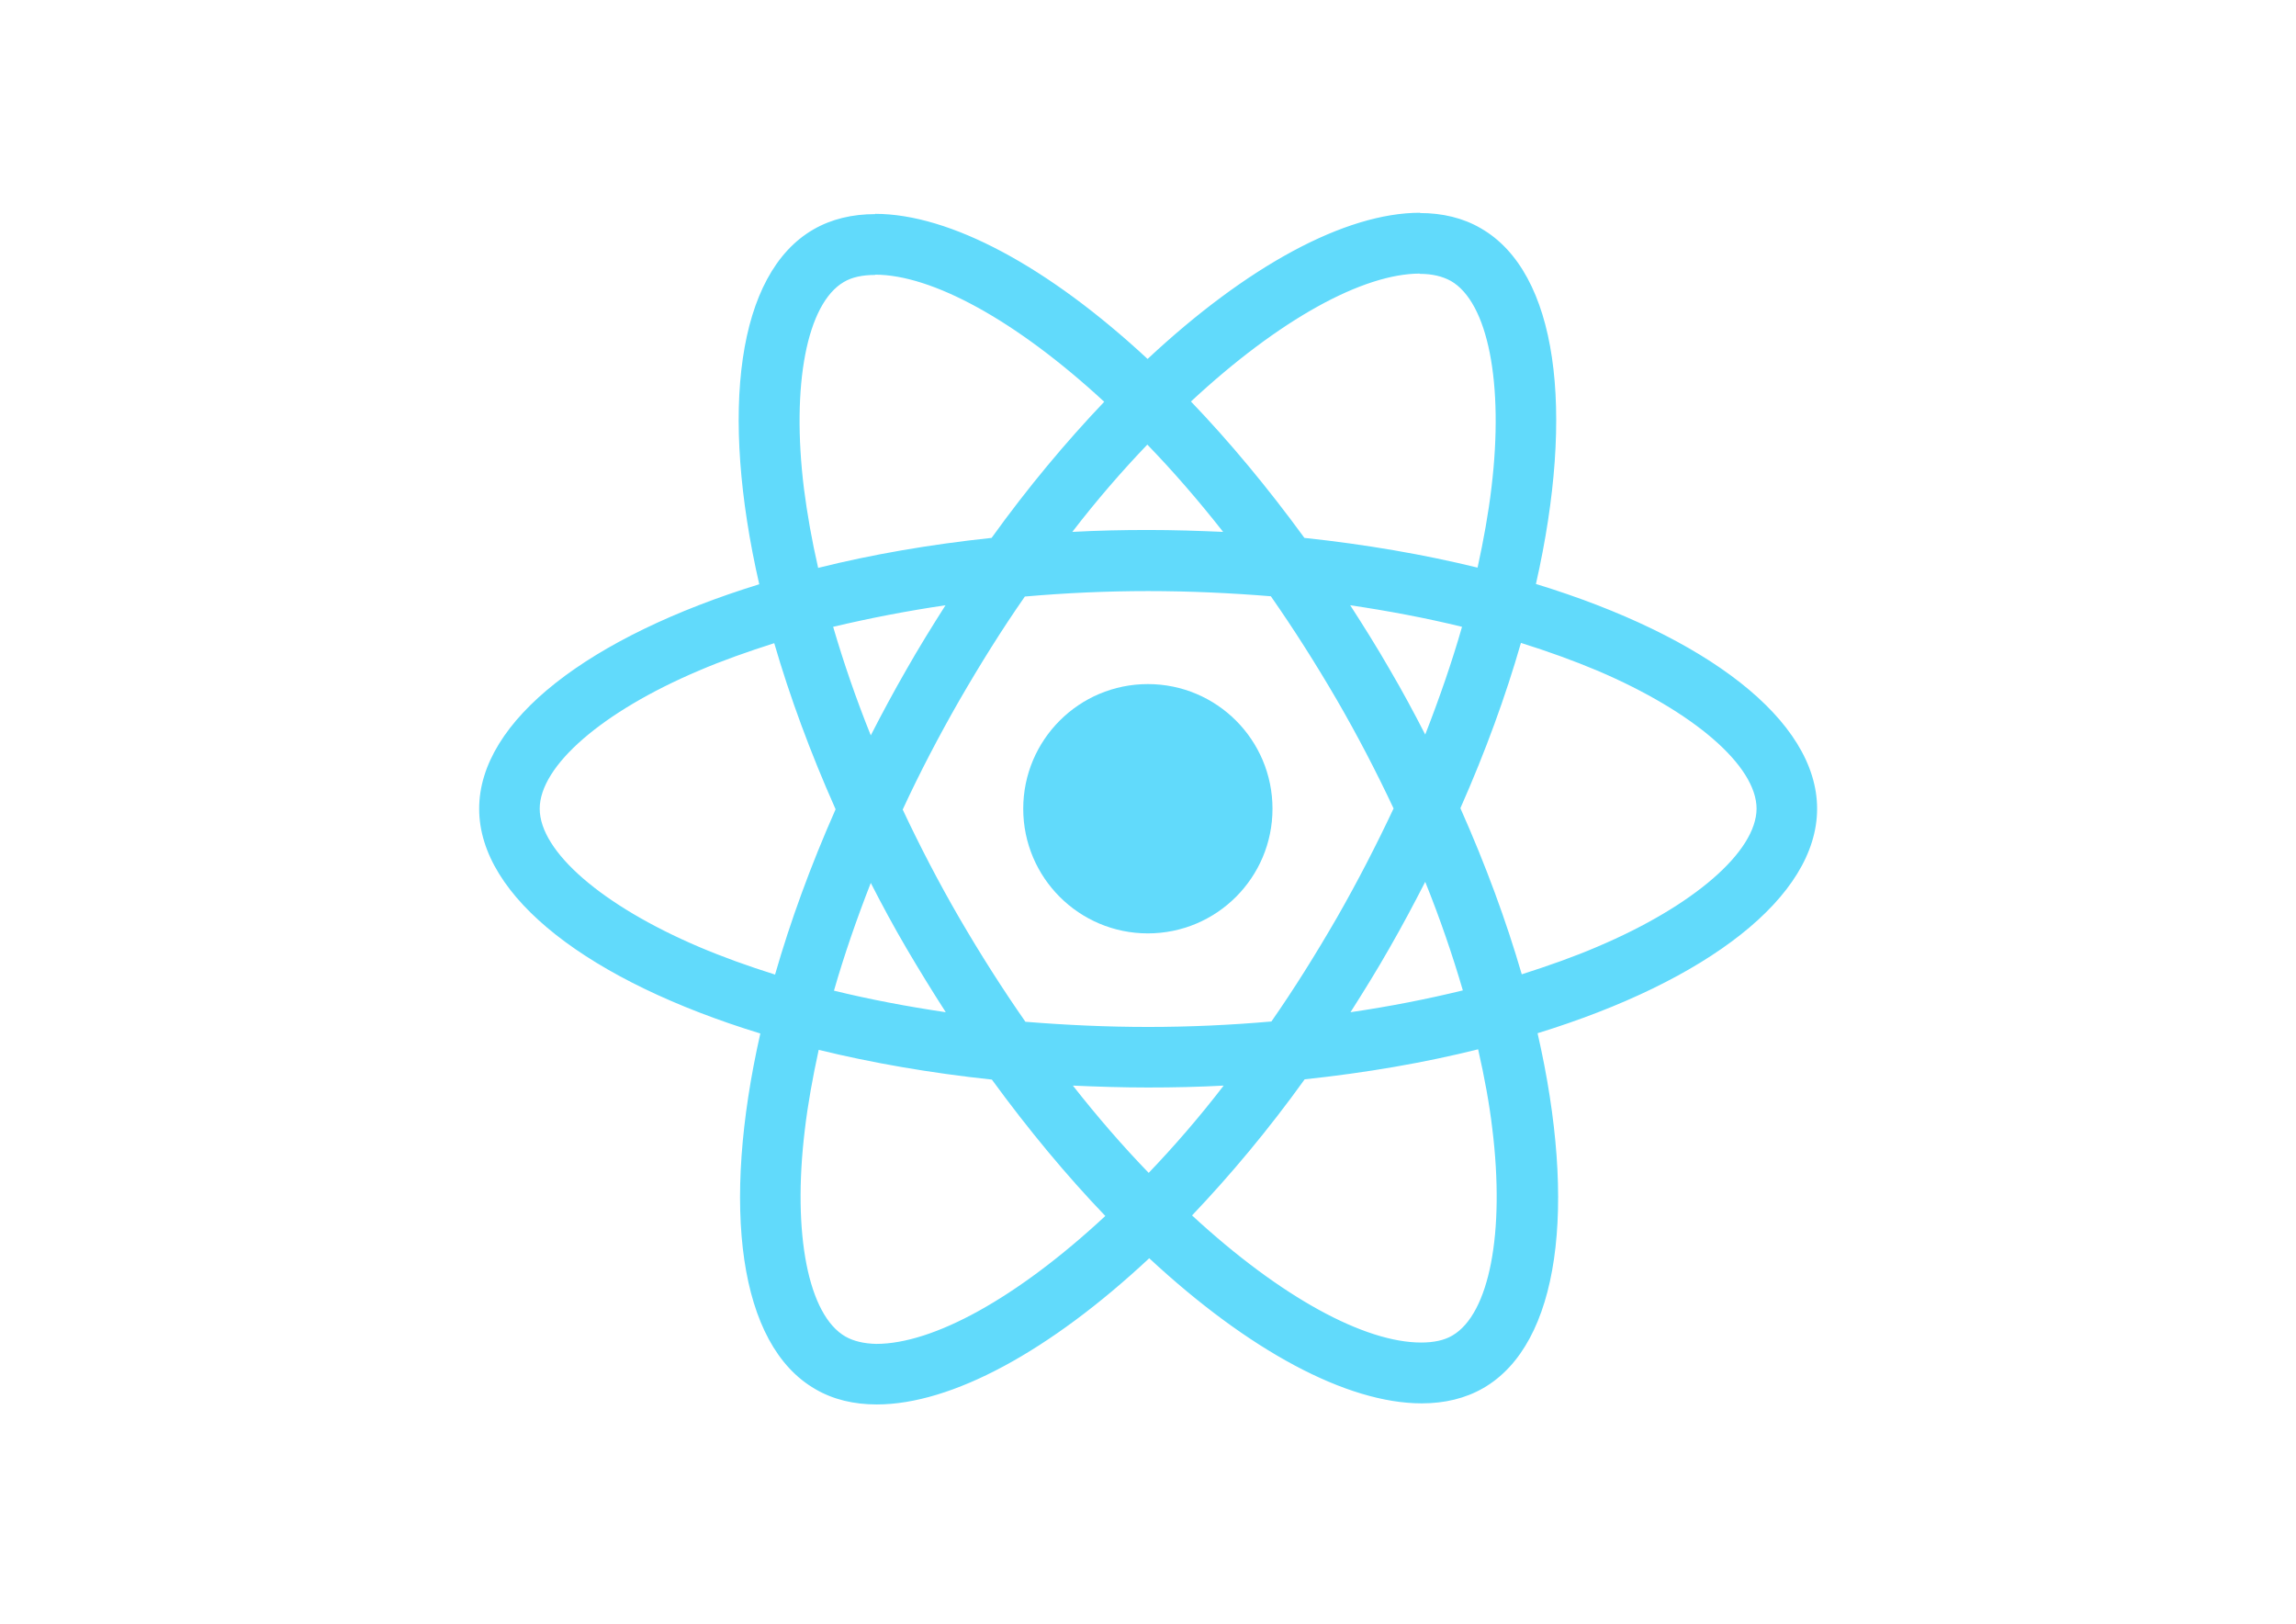
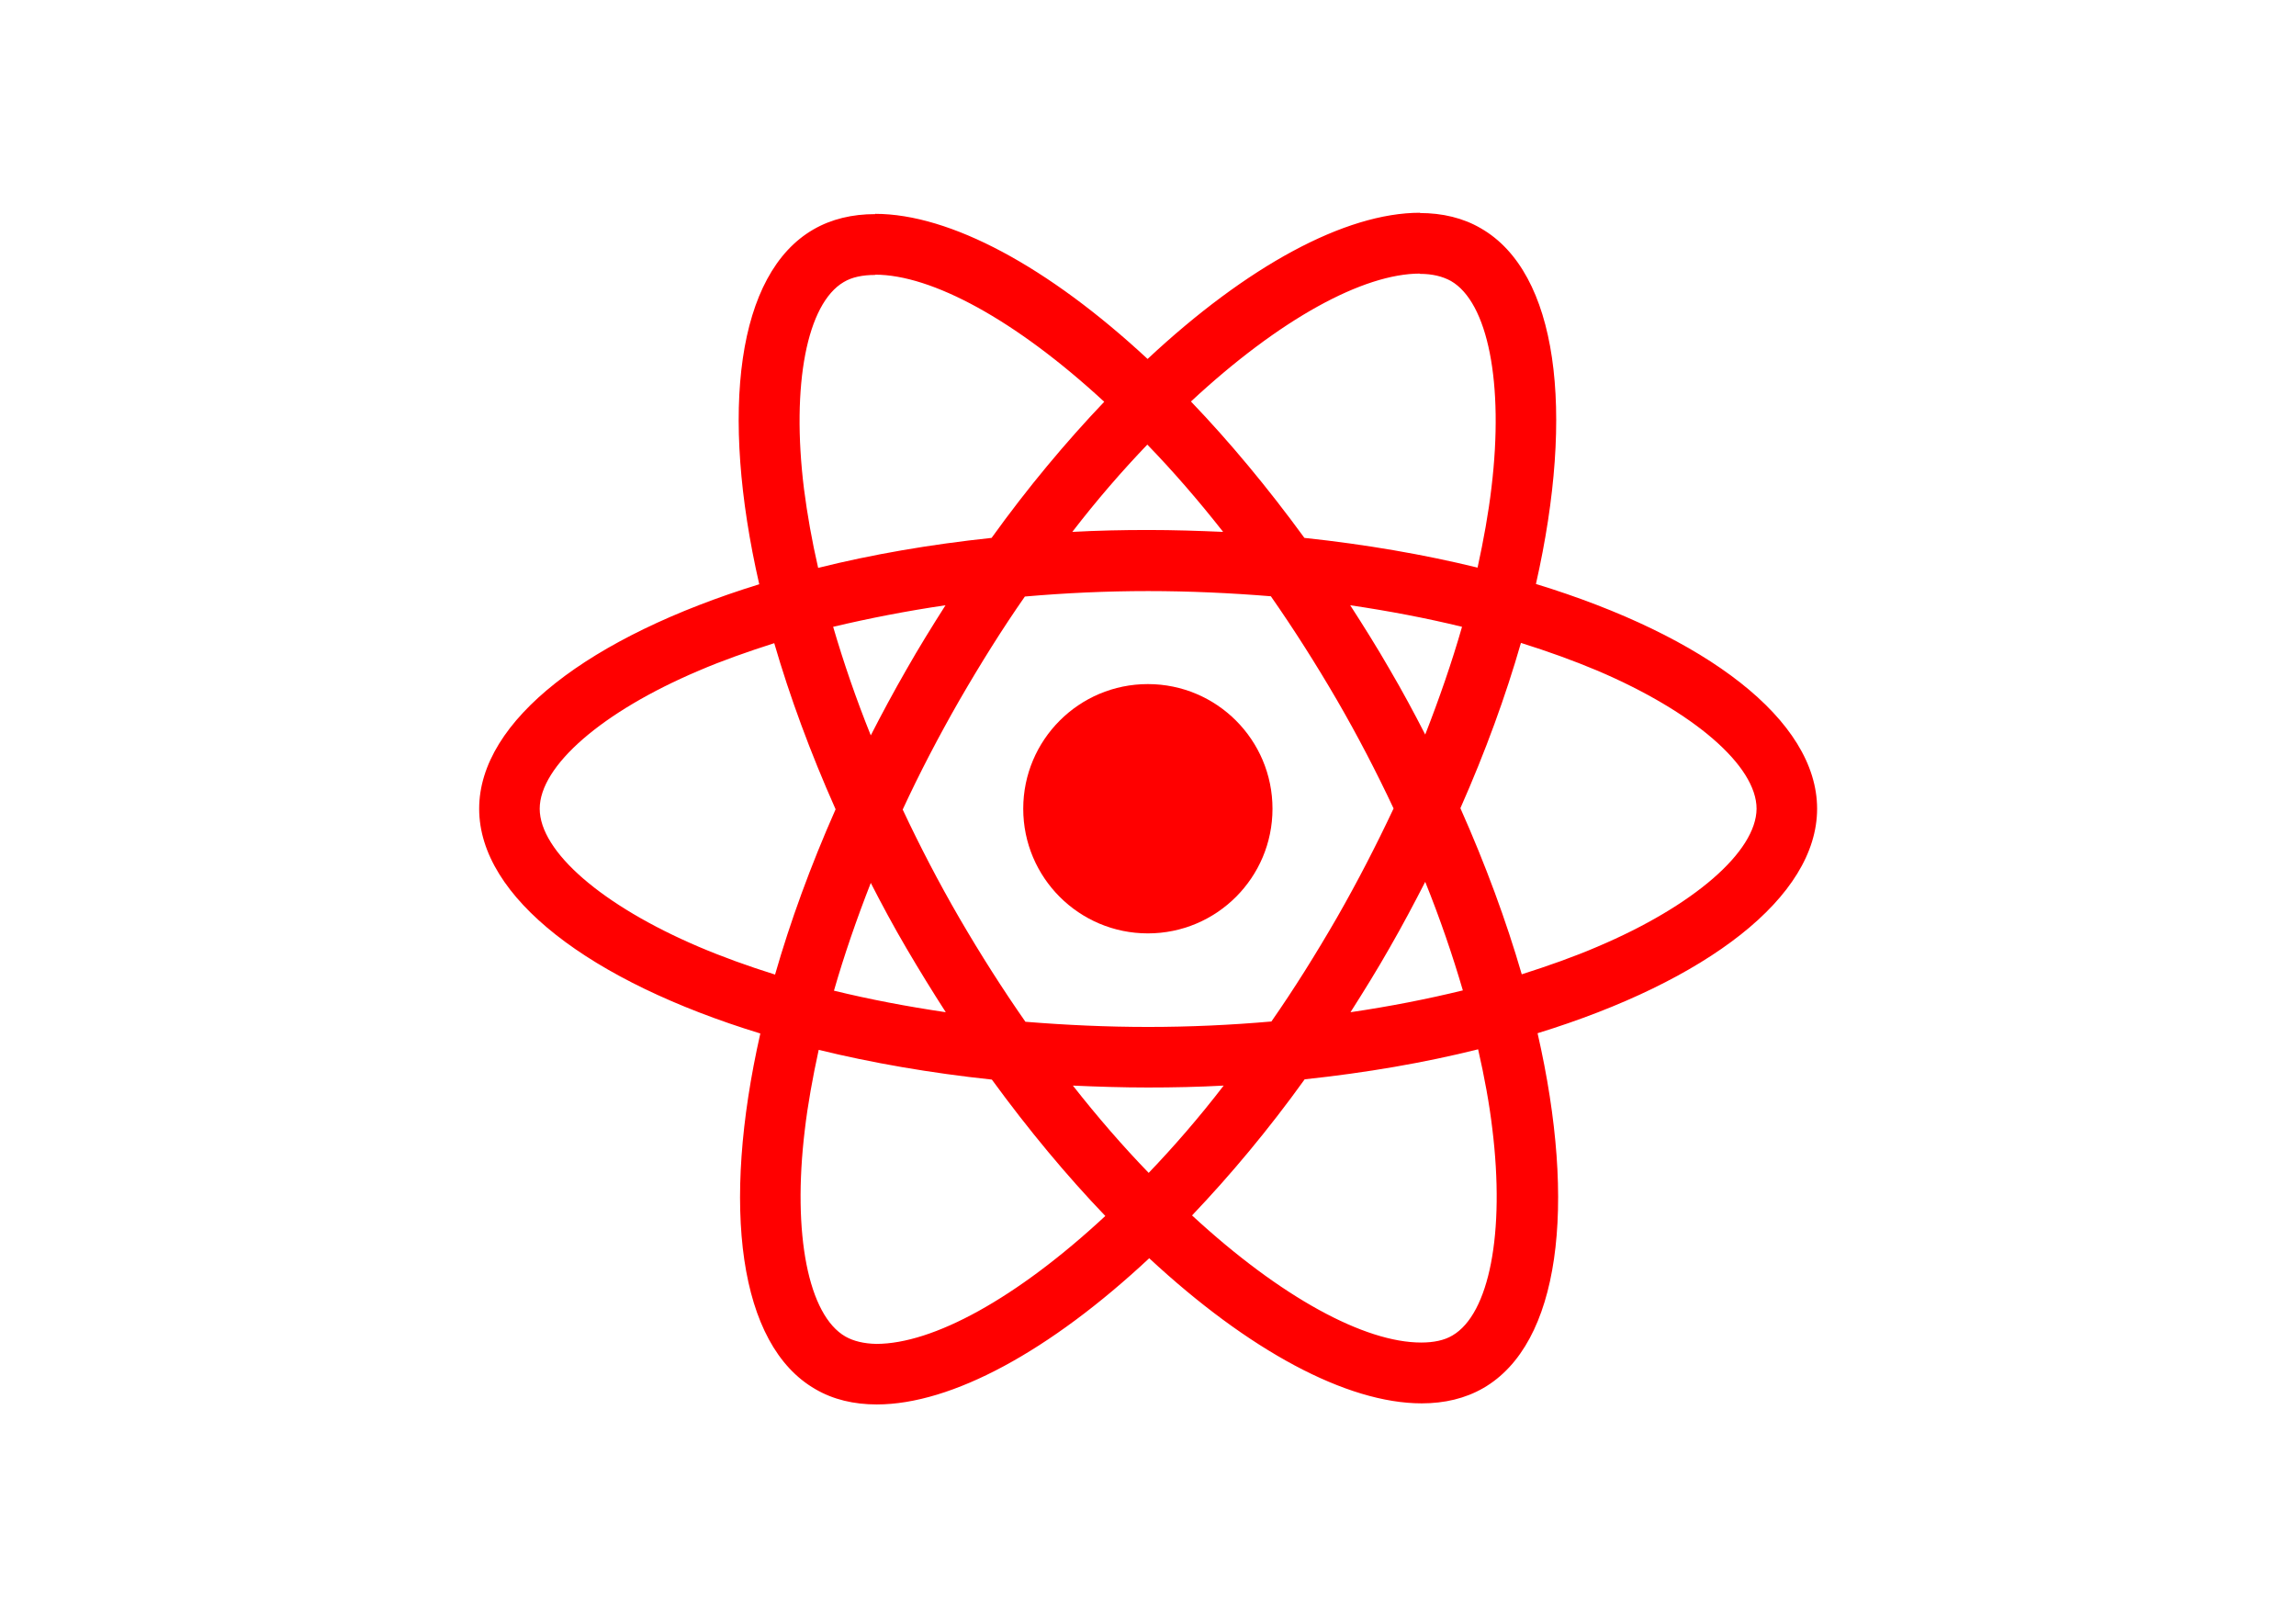
<svg xmlns="http://www.w3.org/2000/svg" viewBox="0 0 841.9 595.3">
-   <g fill="#61DAFB">
+   <g fill="red">
    <path d="M666.3 296.5c0-32.5-40.7-63.3-103.1-82.4 14.4-63.6 8-114.2-20.2-130.4-6.5-3.8-14.1-5.6-22.4-5.6v22.3c4.6 0 8.3.9 11.4 2.6 13.6 7.8 19.5 37.5 14.9 75.7-1.1 9.4-2.9 19.3-5.1 29.4-19.6-4.8-41-8.5-63.5-10.9-13.5-18.5-27.5-35.3-41.6-50 32.6-30.3 63.2-46.9 84-46.9V78c-27.5 0-63.5 19.6-99.9 53.6-36.4-33.8-72.4-53.2-99.9-53.2v22.3c20.7 0 51.4 16.5 84 46.6-14 14.7-28 31.4-41.3 49.9-22.6 2.4-44 6.1-63.6 11-2.3-10-4-19.7-5.2-29-4.7-38.2 1.1-67.9 14.6-75.8 3-1.8 6.9-2.6 11.5-2.6V78.5c-8.4 0-16 1.8-22.6 5.6-28.1 16.2-34.4 66.7-19.9 130.1-62.2 19.2-102.7 49.9-102.7 82.3 0 32.5 40.7 63.3 103.1 82.4-14.4 63.6-8 114.2 20.2 130.4 6.5 3.8 14.1 5.6 22.5 5.6 27.5 0 63.5-19.6 99.9-53.6 36.4 33.8 72.4 53.2 99.9 53.2 8.4 0 16-1.8 22.6-5.6 28.1-16.2 34.4-66.7 19.9-130.1 62-19.1 102.5-49.9 102.5-82.3zm-130.2-66.7c-3.7 12.9-8.3 26.2-13.5 39.5-4.1-8-8.4-16-13.1-24-4.6-8-9.5-15.8-14.4-23.4 14.2 2.1 27.9 4.7 41 7.9zm-45.8 106.5c-7.8 13.5-15.8 26.3-24.1 38.2-14.9 1.3-30 2-45.2 2-15.1 0-30.2-.7-45-1.9-8.3-11.9-16.4-24.6-24.2-38-7.6-13.1-14.5-26.4-20.8-39.8 6.2-13.4 13.2-26.8 20.7-39.9 7.8-13.5 15.8-26.3 24.1-38.2 14.9-1.3 30-2 45.2-2 15.1 0 30.2.7 45 1.9 8.3 11.9 16.4 24.6 24.2 38 7.6 13.1 14.5 26.4 20.8 39.8-6.3 13.4-13.2 26.8-20.7 39.9zm32.3-13c5.4 13.4 10 26.8 13.8 39.8-13.1 3.2-26.9 5.9-41.2 8 4.9-7.7 9.8-15.6 14.4-23.7 4.6-8 8.9-16.1 13-24.1zM421.2 430c-9.3-9.6-18.6-20.3-27.8-32 9 .4 18.2.7 27.5.7 9.4 0 18.7-.2 27.8-.7-9 11.7-18.3 22.4-27.5 32zm-74.4-58.9c-14.2-2.1-27.9-4.7-41-7.9 3.7-12.9 8.3-26.2 13.5-39.5 4.1 8 8.4 16 13.1 24 4.7 8 9.5 15.8 14.4 23.4zM420.7 163c9.3 9.6 18.6 20.3 27.8 32-9-.4-18.2-.7-27.5-.7-9.4 0-18.7.2-27.8.7 9-11.7 18.3-22.4 27.5-32zm-74 58.9c-4.9 7.7-9.8 15.6-14.4 23.7-4.6 8-8.9 16-13 24-5.4-13.4-10-26.8-13.8-39.8 13.1-3.1 26.9-5.8 41.2-7.9zm-90.5 125.2c-35.4-15.1-58.3-34.9-58.3-50.6 0-15.7 22.9-35.6 58.3-50.6 8.6-3.7 18-7 27.7-10.1 5.7 19.6 13.2 40 22.5 60.9-9.2 20.8-16.6 41.1-22.2 60.6-9.9-3.1-19.3-6.5-28-10.2zM310 490c-13.6-7.8-19.5-37.5-14.9-75.7 1.1-9.4 2.9-19.3 5.1-29.4 19.6 4.8 41 8.5 63.5 10.9 13.5 18.5 27.5 35.3 41.6 50-32.6 30.3-63.2 46.9-84 46.9-4.5-.1-8.3-1-11.3-2.7zm237.2-76.2c4.7 38.2-1.1 67.9-14.6 75.8-3 1.8-6.9 2.6-11.5 2.6-20.7 0-51.4-16.5-84-46.6 14-14.7 28-31.4 41.3-49.9 22.6-2.4 44-6.1 63.6-11 2.3 10.1 4.1 19.8 5.2 29.1zm38.5-66.7c-8.6 3.7-18 7-27.7 10.1-5.7-19.6-13.2-40-22.5-60.9 9.2-20.8 16.6-41.1 22.2-60.6 9.9 3.1 19.3 6.5 28.1 10.2 35.4 15.1 58.3 34.9 58.3 50.6-.1 15.7-23 35.6-58.4 50.6zM320.8 78.4z" />
    <circle cx="420.9" cy="296.5" r="45.7" />
    <path d="M520.5 78.1z" />
  </g>
</svg>
